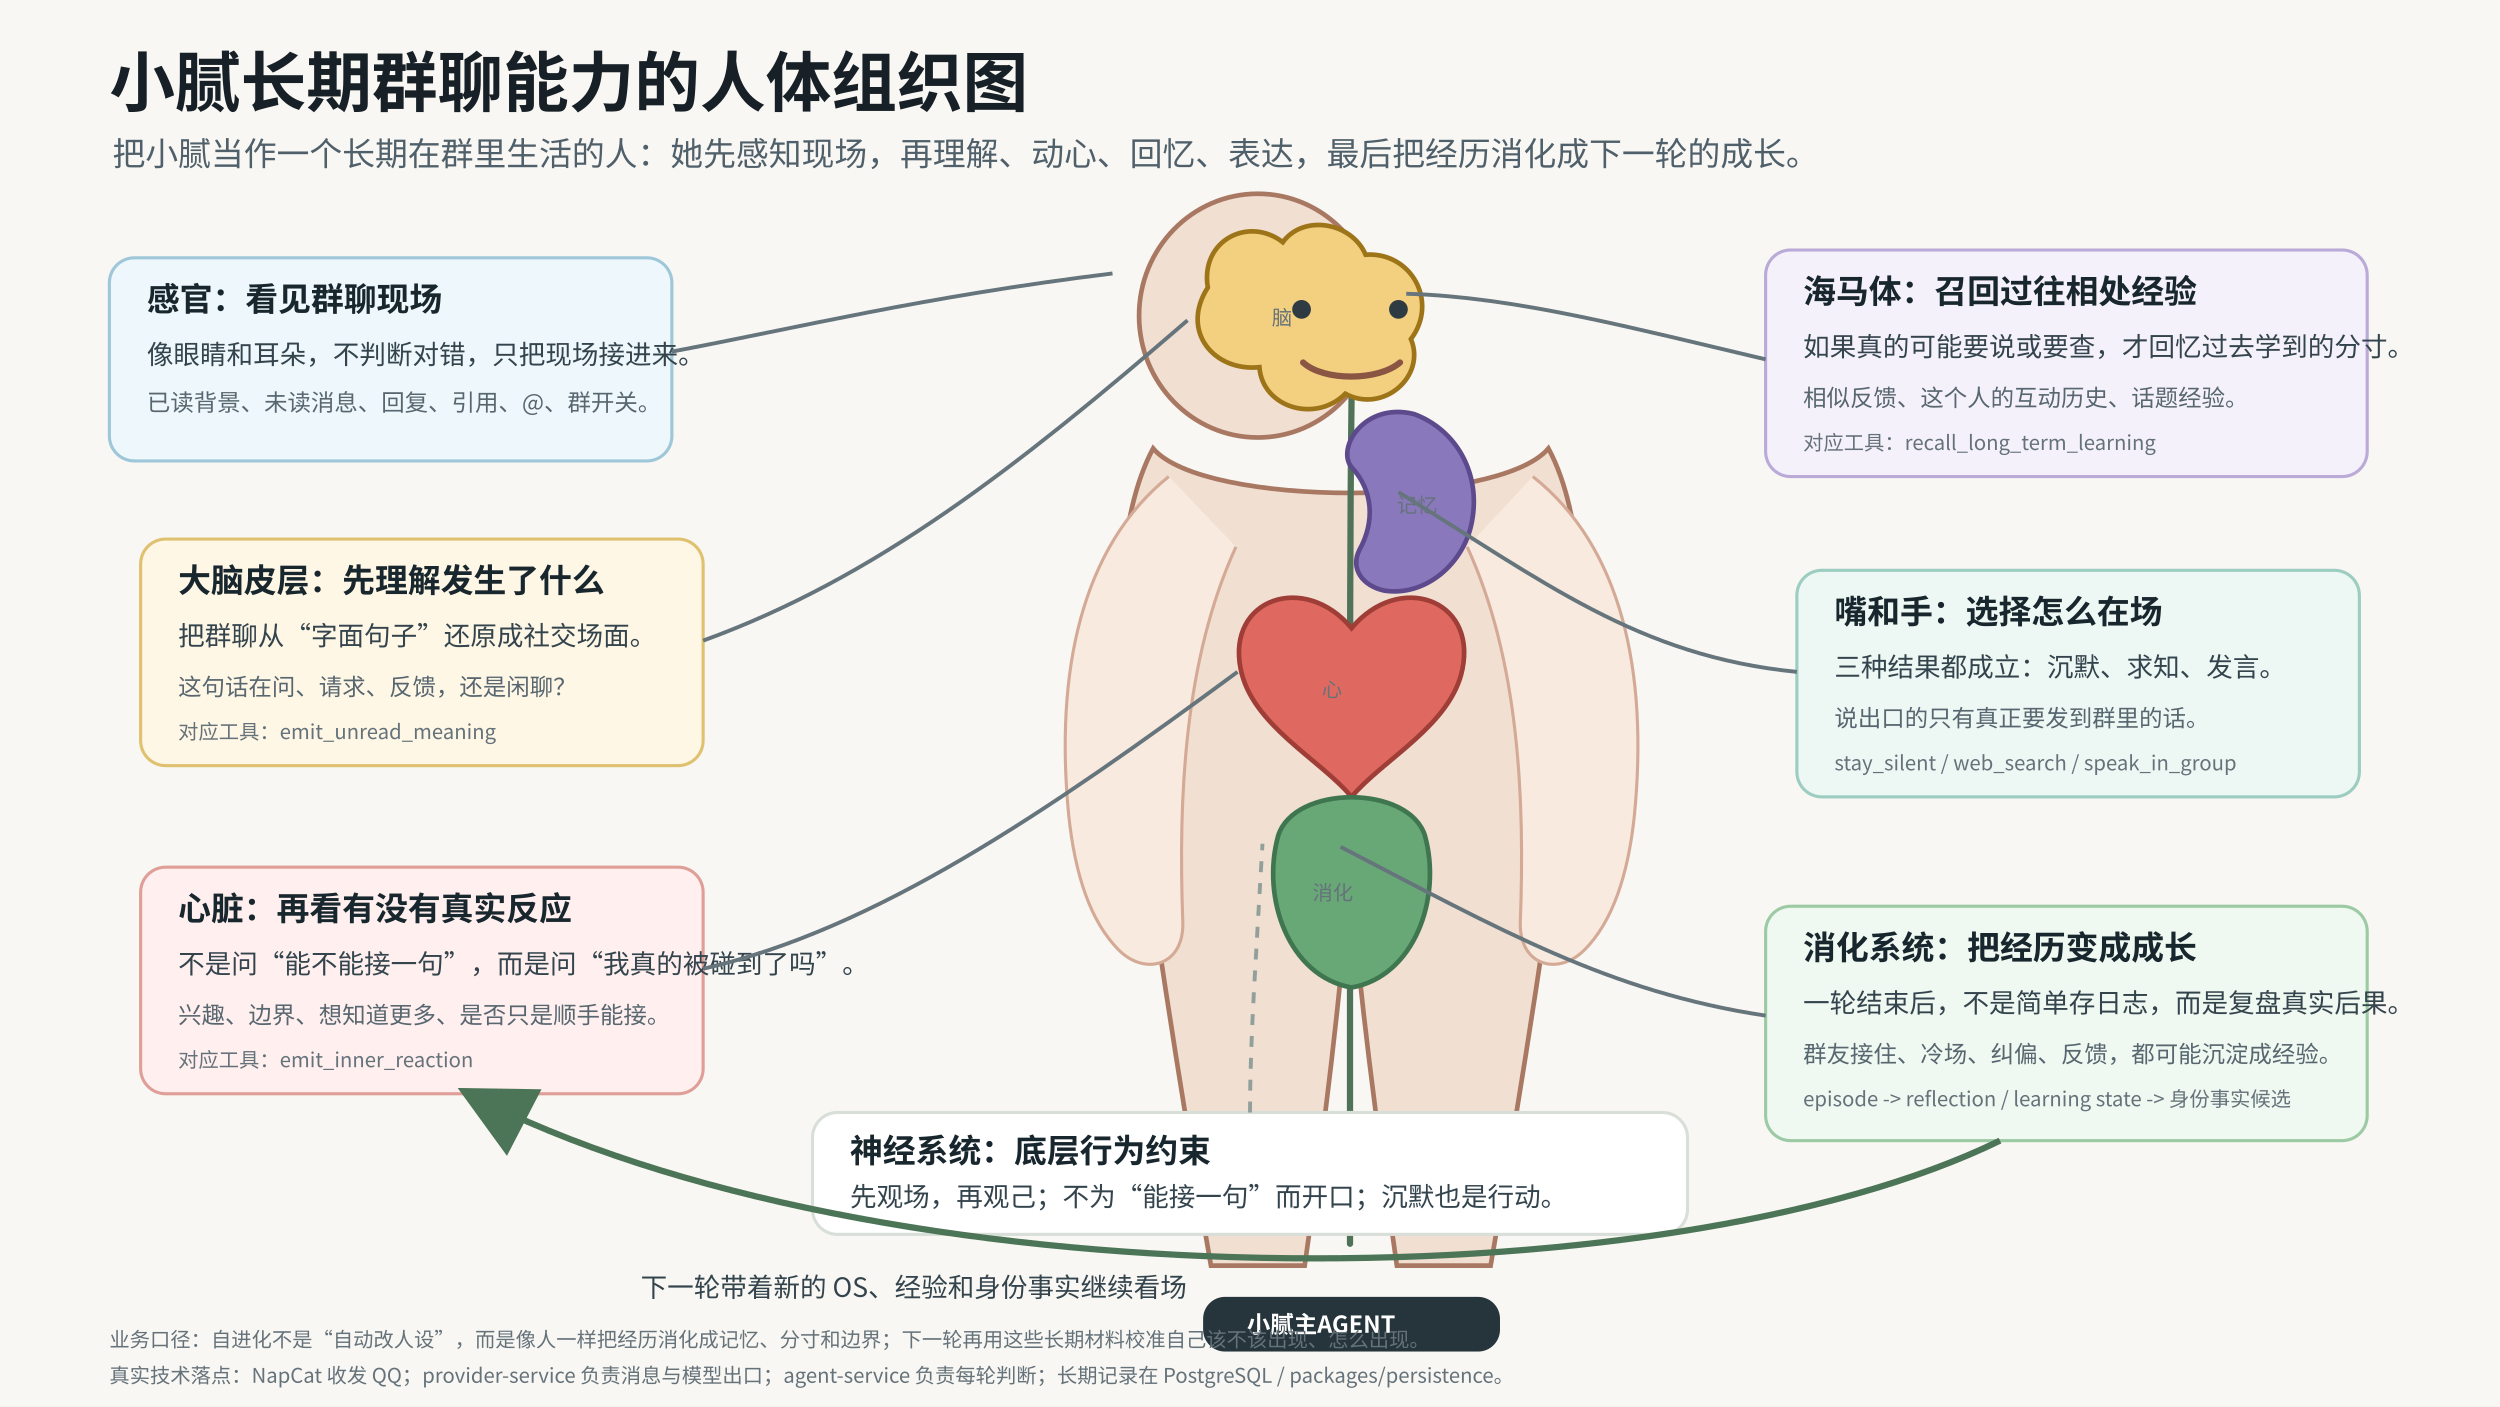
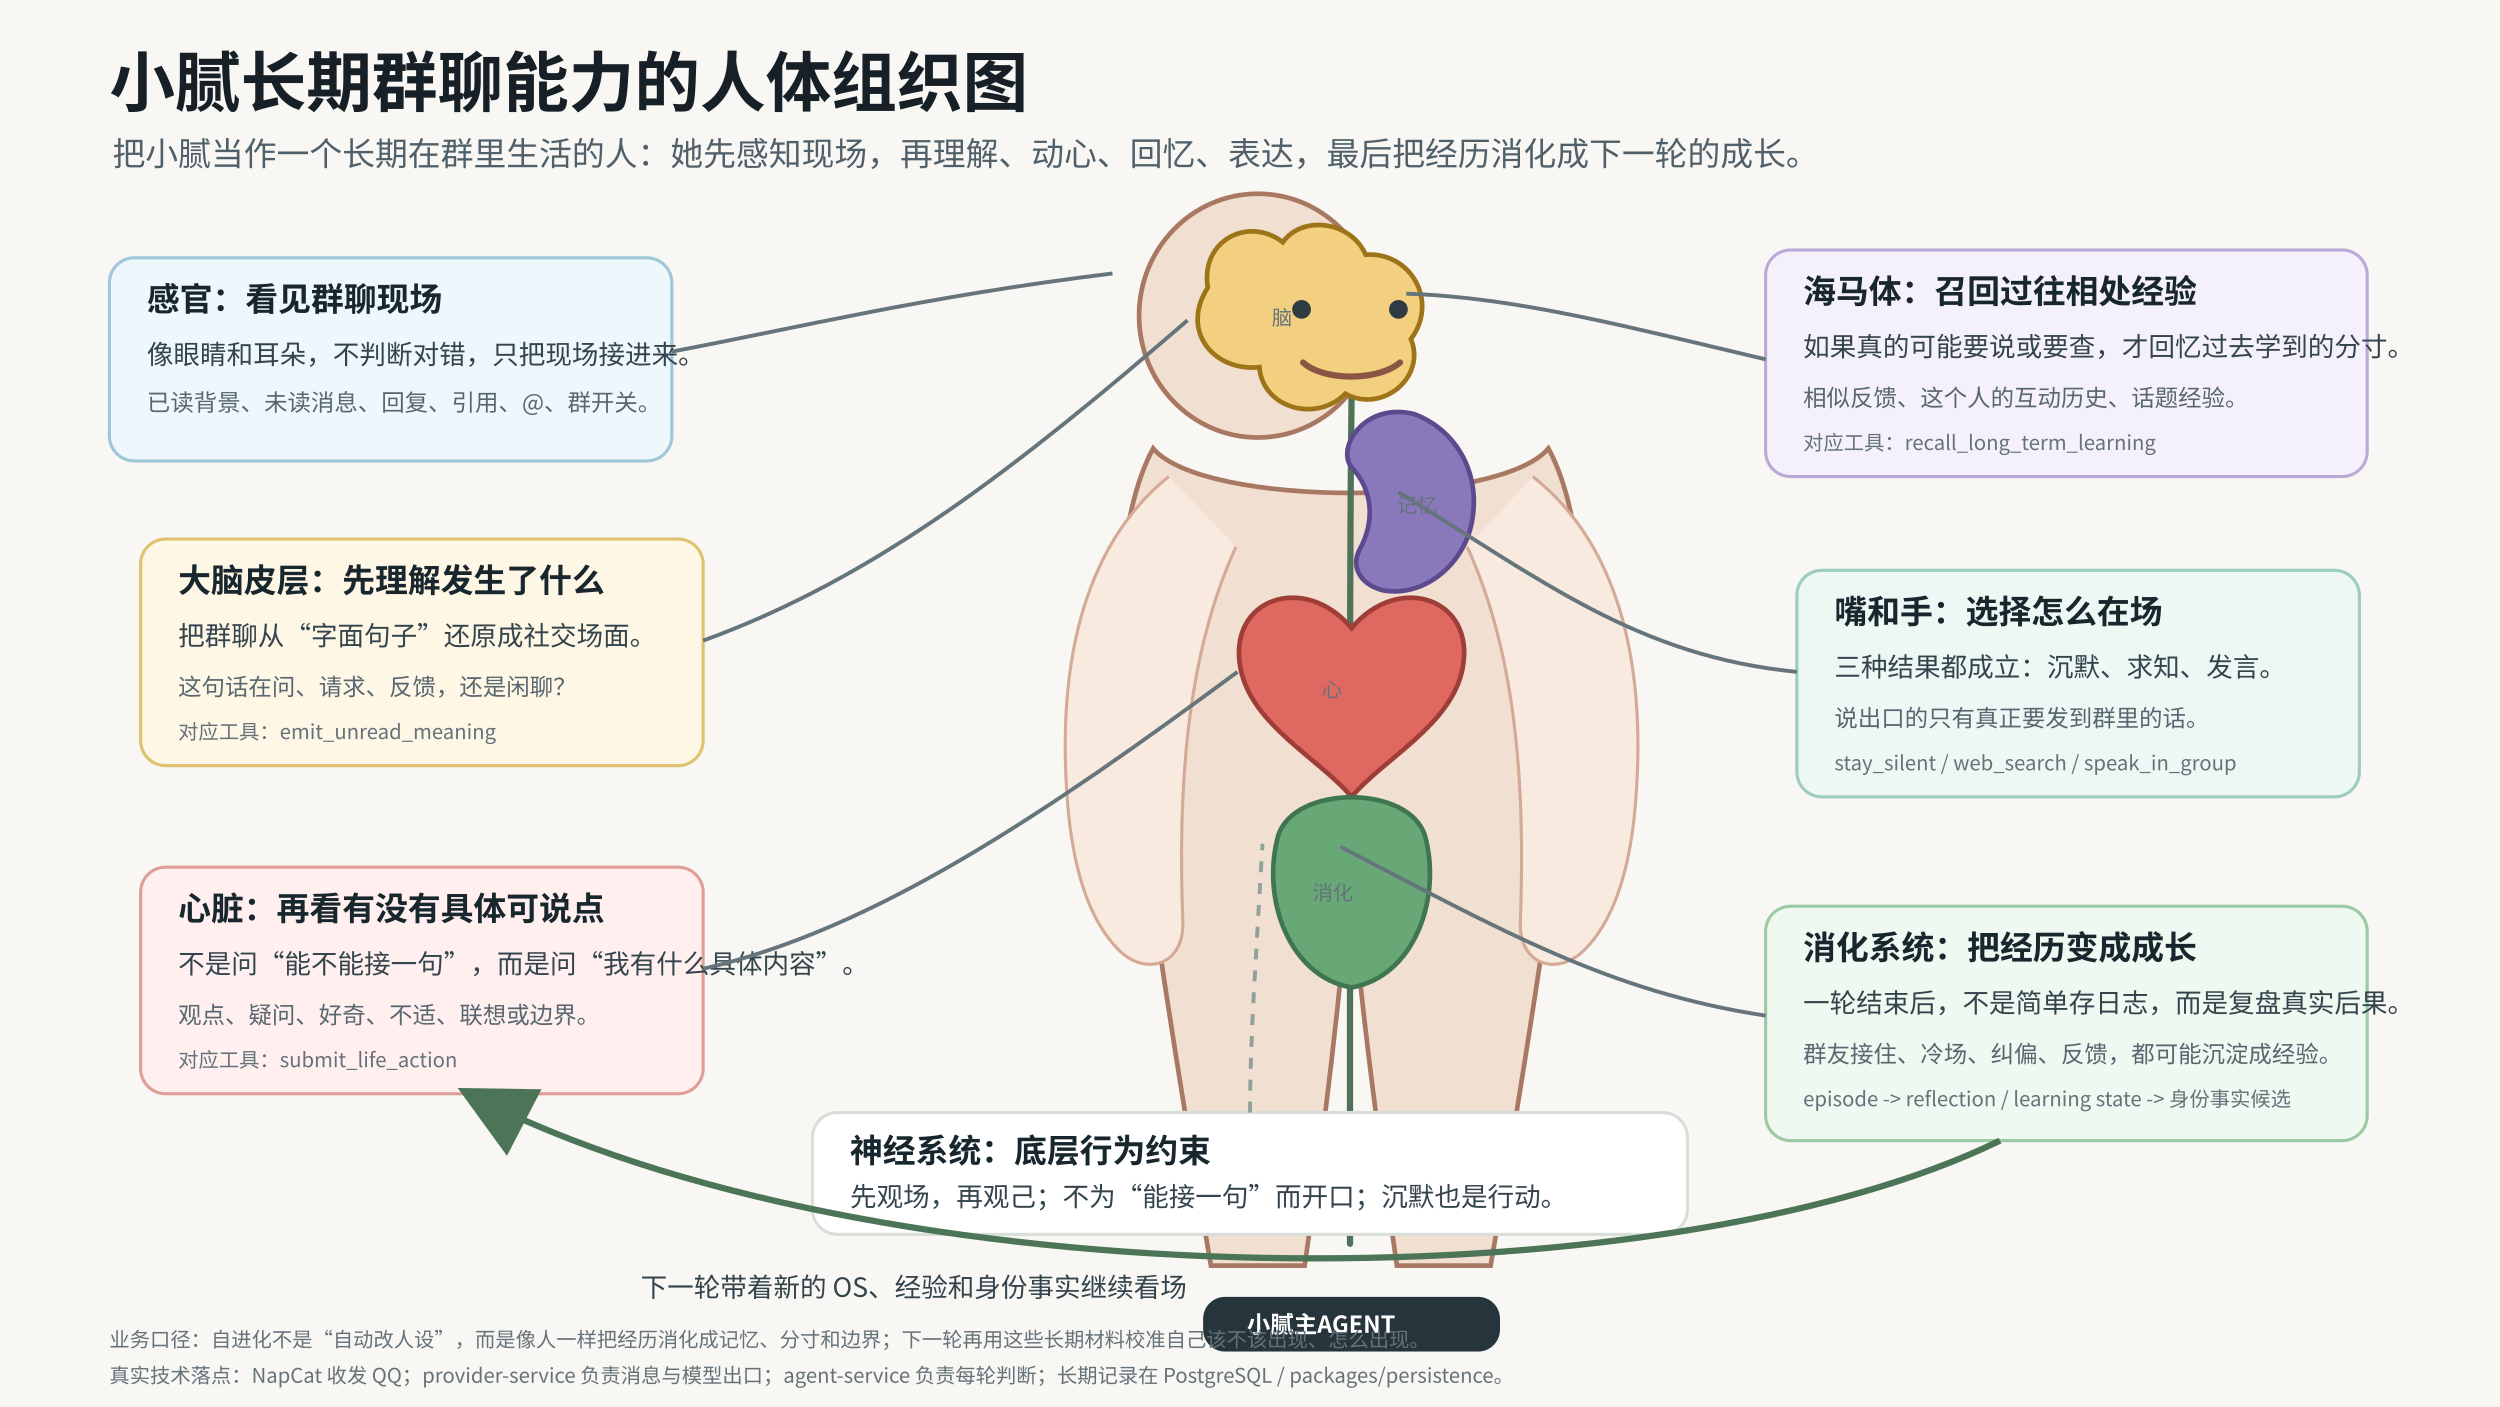
<svg xmlns="http://www.w3.org/2000/svg" width="1600" height="900" viewBox="0 0 1600 900" role="img" aria-labelledby="title desc">
  <defs>
    <style>
      .bg { fill: #f8f7f3; }
      .title { font: 700 42px "Noto Sans CJK SC", "Microsoft YaHei", Arial, sans-serif; fill: #172026; }
      .subtitle { font: 400 21px "Noto Sans CJK SC", "Microsoft YaHei", Arial, sans-serif; fill: #50606a; }
      .label { font: 700 21px "Noto Sans CJK SC", "Microsoft YaHei", Arial, sans-serif; fill: #18262d; }
      .body { font: 400 17px "Noto Sans CJK SC", "Microsoft YaHei", Arial, sans-serif; fill: #34444d; }
      .small { font: 400 15px "Noto Sans CJK SC", "Microsoft YaHei", Arial, sans-serif; fill: #57666f; }
      .tiny { font: 400 13px "Noto Sans CJK SC", "Microsoft YaHei", Arial, sans-serif; fill: #65727a; }
      .callout { fill: #ffffff; stroke: #d8ded8; stroke-width: 2; rx: 16; }
      .callout-blue { fill: #eef7fb; stroke: #9ec7d9; stroke-width: 2; rx: 16; }
      .callout-green { fill: #eff8f1; stroke: #9ccaa4; stroke-width: 2; rx: 16; }
      .callout-gold { fill: #fff7e6; stroke: #dfc16f; stroke-width: 2; rx: 16; }
      .callout-rose { fill: #fff0ef; stroke: #df9f98; stroke-width: 2; rx: 16; }
      .callout-purple { fill: #f5f1fb; stroke: #b9aad8; stroke-width: 2; rx: 16; }
      .callout-mint { fill: #edf7f4; stroke: #9ccdc0; stroke-width: 2; rx: 16; }
      .human { fill: #f1dfd2; stroke: #a97862; stroke-width: 3; }
      .human-soft { fill: #f8eadf; stroke: #d4aa96; stroke-width: 2; }
      .brain { fill: #f2d080; stroke: #9d7418; stroke-width: 3; }
      .heart { fill: #df6960; stroke: #9f3d37; stroke-width: 3; }
      .memory { fill: #8a78bd; stroke: #5c4a8d; stroke-width: 3; }
      .digest { fill: #68a877; stroke: #3f7650; stroke-width: 3; }
      .nerve { stroke: #4f7258; stroke-width: 4; fill: none; stroke-linecap: round; }
      .connector { stroke: #66747c; stroke-width: 2.5; fill: none; }
      .connector-soft { stroke: #91a09a; stroke-width: 2.5; fill: none; stroke-dasharray: 7 7; }
      .loop { stroke: #4c7456; stroke-width: 4; fill: none; marker-end: url(#arrow-green); }
      .arrow { stroke: #66747c; stroke-width: 2.5; fill: none; marker-end: url(#arrow); }
      .badge { fill: #26343b; rx: 14; }
      .badge-text { font: 700 15px "Noto Sans CJK SC", "Microsoft YaHei", Arial, sans-serif; fill: #ffffff; }
    </style>
    <marker id="arrow" markerWidth="12" markerHeight="12" refX="10" refY="6" orient="auto">
      <path d="M 0 0 L 12 6 L 0 12 z" fill="#66747c" />
    </marker>
    <marker id="arrow-green" markerWidth="12" markerHeight="12" refX="10" refY="6" orient="auto">
      <path d="M 0 0 L 12 6 L 0 12 z" fill="#4c7456" />
    </marker>
  </defs>
  <rect class="bg" x="0" y="0" width="1600" height="900" />
  <text class="title" x="70" y="68">小腻长期群聊能力的人体组织图</text>
  <text class="subtitle" x="72" y="106">把小腻当作一个长期在群里生活的人：她先感知现场，再理解、动心、回忆、表达，最后把经历消化成下一轮的成长。</text>
  <g transform="translate(650 120)">
    <ellipse class="human" cx="155" cy="82" rx="76" ry="78" />
    <path class="human" d="M 88 167 C 65 210 62 285 75 370 C 87 455 103 565 125 690 L 185 690 C 198 600 208 515 214 440 C 220 515 231 600 244 690 L 304 690 C 326 565 342 455 354 370 C 367 285 364 210 341 167 C 309 205 120 205 88 167 Z" />
    <path class="human-soft" d="M 98 185 C 42 230 25 310 34 402 C 38 440 48 470 66 488 C 83 505 108 498 107 470 C 104 390 108 302 141 230" />
    <path class="human-soft" d="M 331 185 C 388 230 405 310 396 402 C 392 440 382 470 364 488 C 347 505 322 498 323 470 C 326 390 322 302 289 230" />
    <path class="nerve" d="M 215 135 C 214 215 214 310 214 415 C 214 500 214 596 214 676" />
    <path class="brain" d="M 123 64 C 118 34 149 18 171 35 C 184 17 215 22 224 43 C 253 41 271 73 253 97 C 263 121 235 145 211 132 C 192 151 158 141 156 115 C 127 118 105 92 123 64 Z" />
    <text class="tiny" x="164" y="88">脑</text>
    <path class="heart" d="M 215 282 C 185 246 135 263 144 308 C 151 344 195 366 215 390 C 235 366 279 344 286 308 C 295 263 245 246 215 282 Z" />
    <text class="tiny" x="196" y="326" fill="#ffffff">心</text>
    <path class="memory" d="M 255 145 C 282 155 298 183 292 214 C 287 241 262 262 236 258 C 222 255 214 244 220 232 C 230 214 229 194 215 179 C 205 167 223 137 255 145 Z" />
    <text class="tiny" x="244" y="208" fill="#ffffff">记忆</text>
    <path class="digest" d="M 168 415 C 178 382 252 382 262 415 C 273 455 255 505 215 512 C 175 505 157 455 168 415 Z" />
    <text class="tiny" x="190" y="456" fill="#ffffff">消化</text>
    <path d="M 184 112 C 197 124 232 124 246 112" stroke="#8a5542" stroke-width="4" fill="none" stroke-linecap="round" />
    <circle cx="183" cy="78" r="6" fill="#2e3b42" />
    <circle cx="245" cy="78" r="6" fill="#2e3b42" />
    <rect class="badge" x="120" y="710" width="190" height="35" />
    <text class="badge-text" x="148" y="733">小腻主AGENT</text>
  </g>
  <g transform="translate(70 165)">
    <rect class="callout-blue" x="0" y="0" width="360" height="130" />
    <text class="label" x="24" y="34">感官：看见群聊现场</text>
    <text class="body" x="24" y="68">像眼睛和耳朵，不判断对错，只把现场接进来。</text>
    <text class="small" x="24" y="98">已读背景、未读消息、回复、引用、@、群开关。</text>
  </g>
  <path class="connector" d="M 430 225 C 510 210 590 190 712 175" />
  <g transform="translate(90 345)">
    <rect class="callout-gold" x="0" y="0" width="360" height="145" />
    <text class="label" x="24" y="34">大脑皮层：先理解发生了什么</text>
    <text class="body" x="24" y="68">把群聊从“字面句子”还原成社交场面。</text>
    <text class="small" x="24" y="100">这句话在问、请求、反馈，还是闲聊？</text>
    <text class="tiny" x="24" y="128">对应工具：emit_unread_meaning</text>
  </g>
  <path class="connector" d="M 450 410 C 560 370 650 300 760 205" />
  <g transform="translate(90 555)">
    <rect class="callout-rose" x="0" y="0" width="360" height="145" />
-     <text class="label" x="24" y="34">心脏：再看有没有真实反应</text>
-     <text class="body" x="24" y="68">不是问“能不能接一句”，而是问“我真的被碰到了吗”。</text>
-     <text class="small" x="24" y="100">兴趣、边界、想知道更多、是否只是顺手能接。</text>
-     <text class="tiny" x="24" y="128">对应工具：emit_inner_reaction</text>
+     <text class="label" x="24" y="34">心脏：再看有没有具体可说点</text>
+     <text class="body" x="24" y="68">不是问“能不能接一句”，而是问“我有什么具体内容”。</text>
+     <text class="small" x="24" y="100">观点、疑问、好奇、不适、联想或边界。</text>
+     <text class="tiny" x="24" y="128">对应工具：submit_life_action</text>
  </g>
  <path class="connector" d="M 450 620 C 560 595 670 520 792 430" />
  <g transform="translate(1130 160)">
    <rect class="callout-purple" x="0" y="0" width="385" height="145" />
    <text class="label" x="24" y="34">海马体：召回过往相处经验</text>
    <text class="body" x="24" y="68">如果真的可能要说或要查，才回忆过去学到的分寸。</text>
    <text class="small" x="24" y="100">相似反馈、这个人的互动历史、话题经验。</text>
    <text class="tiny" x="24" y="128">对应工具：recall_long_term_learning</text>
  </g>
  <path class="connector" d="M 1130 230 C 1045 210 970 190 900 188" />
  <g transform="translate(1150 365)">
    <rect class="callout-mint" x="0" y="0" width="360" height="145" />
    <text class="label" x="24" y="34">嘴和手：选择怎么在场</text>
    <text class="body" x="24" y="68">三种结果都成立：沉默、求知、发言。</text>
    <text class="small" x="24" y="100">说出口的只有真正要发到群里的话。</text>
    <text class="tiny" x="24" y="128">stay_silent / web_search / speak_in_group</text>
  </g>
  <path class="connector" d="M 1150 430 C 1048 420 988 372 895 315" />
  <g transform="translate(1130 580)">
    <rect class="callout-green" x="0" y="0" width="385" height="150" />
    <text class="label" x="24" y="34">消化系统：把经历变成成长</text>
    <text class="body" x="24" y="68">一轮结束后，不是简单存日志，而是复盘真实后果。</text>
    <text class="small" x="24" y="100">群友接住、冷场、纠偏、反馈，都可能沉淀成经验。</text>
    <text class="tiny" x="24" y="128">episode -&gt; reflection / learning state -&gt; 身份事实候选</text>
  </g>
  <path class="connector" d="M 1130 650 C 1030 635 960 595 858 542" />
  <g transform="translate(520 712)">
    <rect class="callout" x="0" y="0" width="560" height="78" />
    <text class="label" x="24" y="32">神经系统：底层行为约束</text>
    <text class="body" x="24" y="60">先观场，再观己；不为“能接一句”而开口；沉默也是行动。</text>
  </g>
  <path class="connector-soft" d="M 800 712 C 800 665 804 610 808 540" />
  <path class="loop" d="M 1280 730 C 1065 835 560 835 300 700" />
  <text class="body" x="410" y="830">下一轮带着新的 OS、经验和身份事实继续看场</text>
  <g transform="translate(70 862)">
    <text class="tiny" x="0" y="0">业务口径：自进化不是“自动改人设”，而是像人一样把经历消化成记忆、分寸和边界；下一轮再用这些长期材料校准自己该不该出现、怎么出现。</text>
    <text class="tiny" x="0" y="23">真实技术落点：NapCat 收发 QQ；provider-service 负责消息与模型出口；agent-service 负责每轮判断；长期记录在 PostgreSQL / packages/persistence。</text>
  </g>
</svg>
